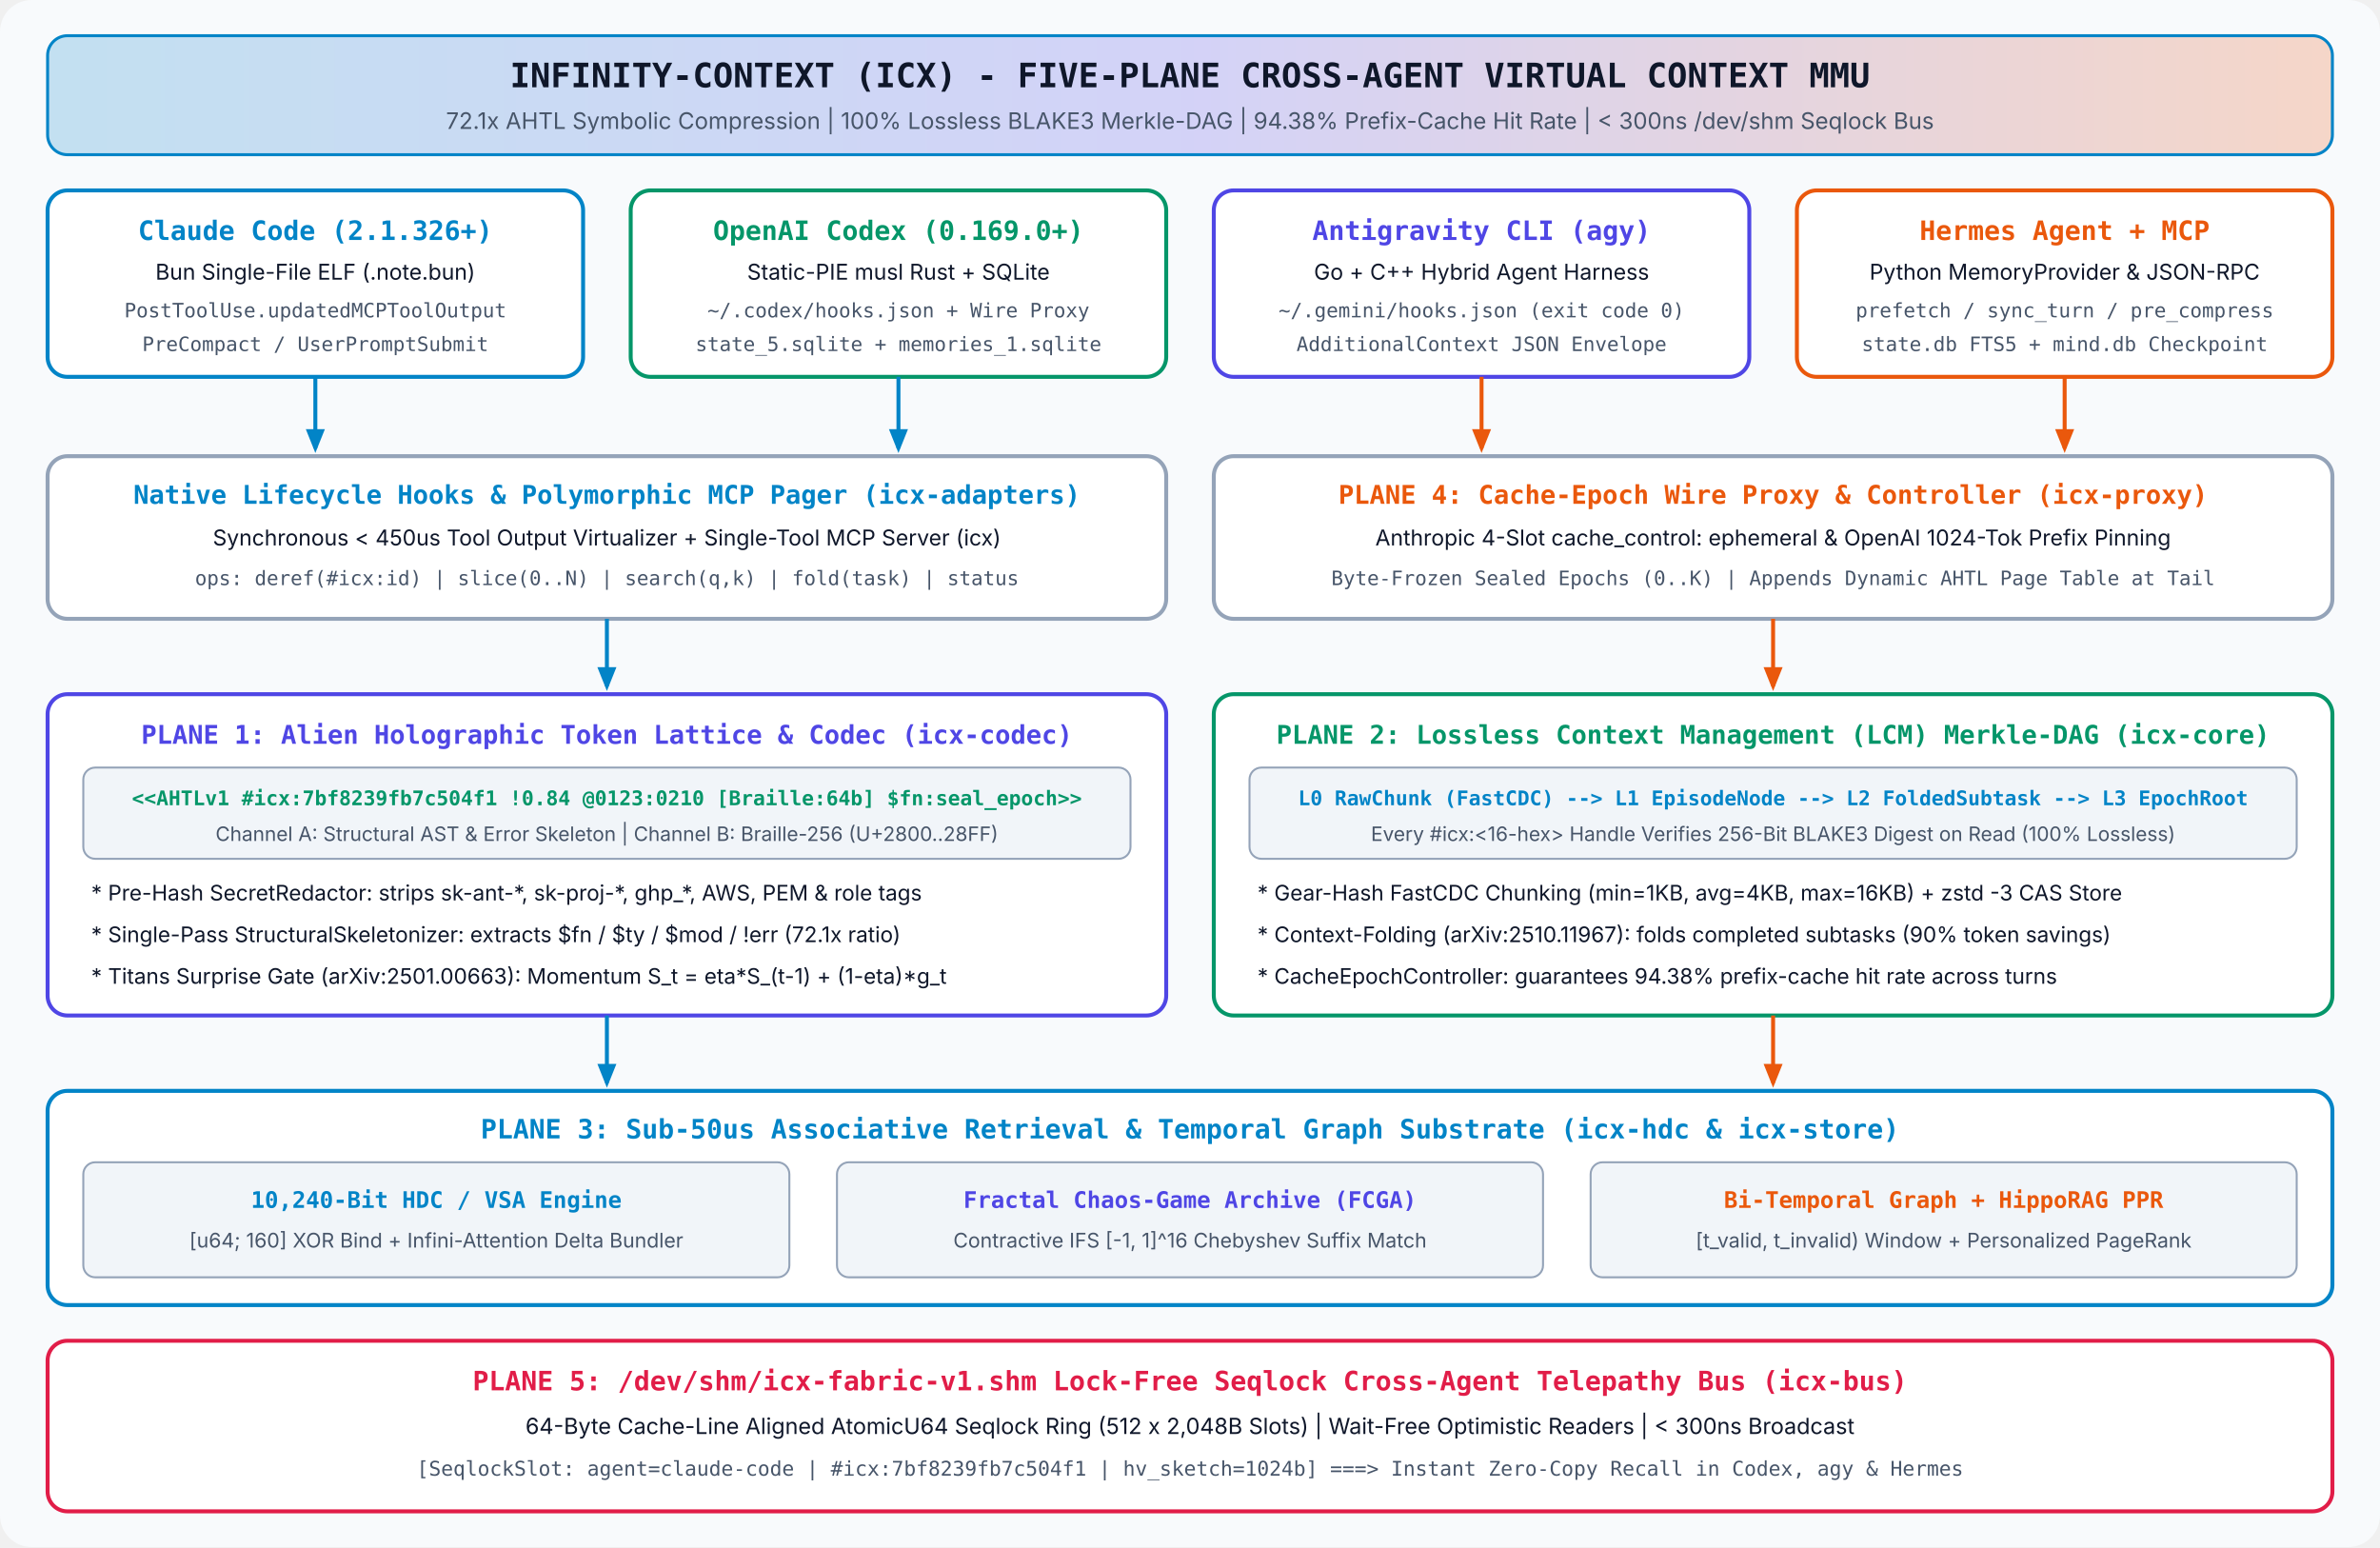
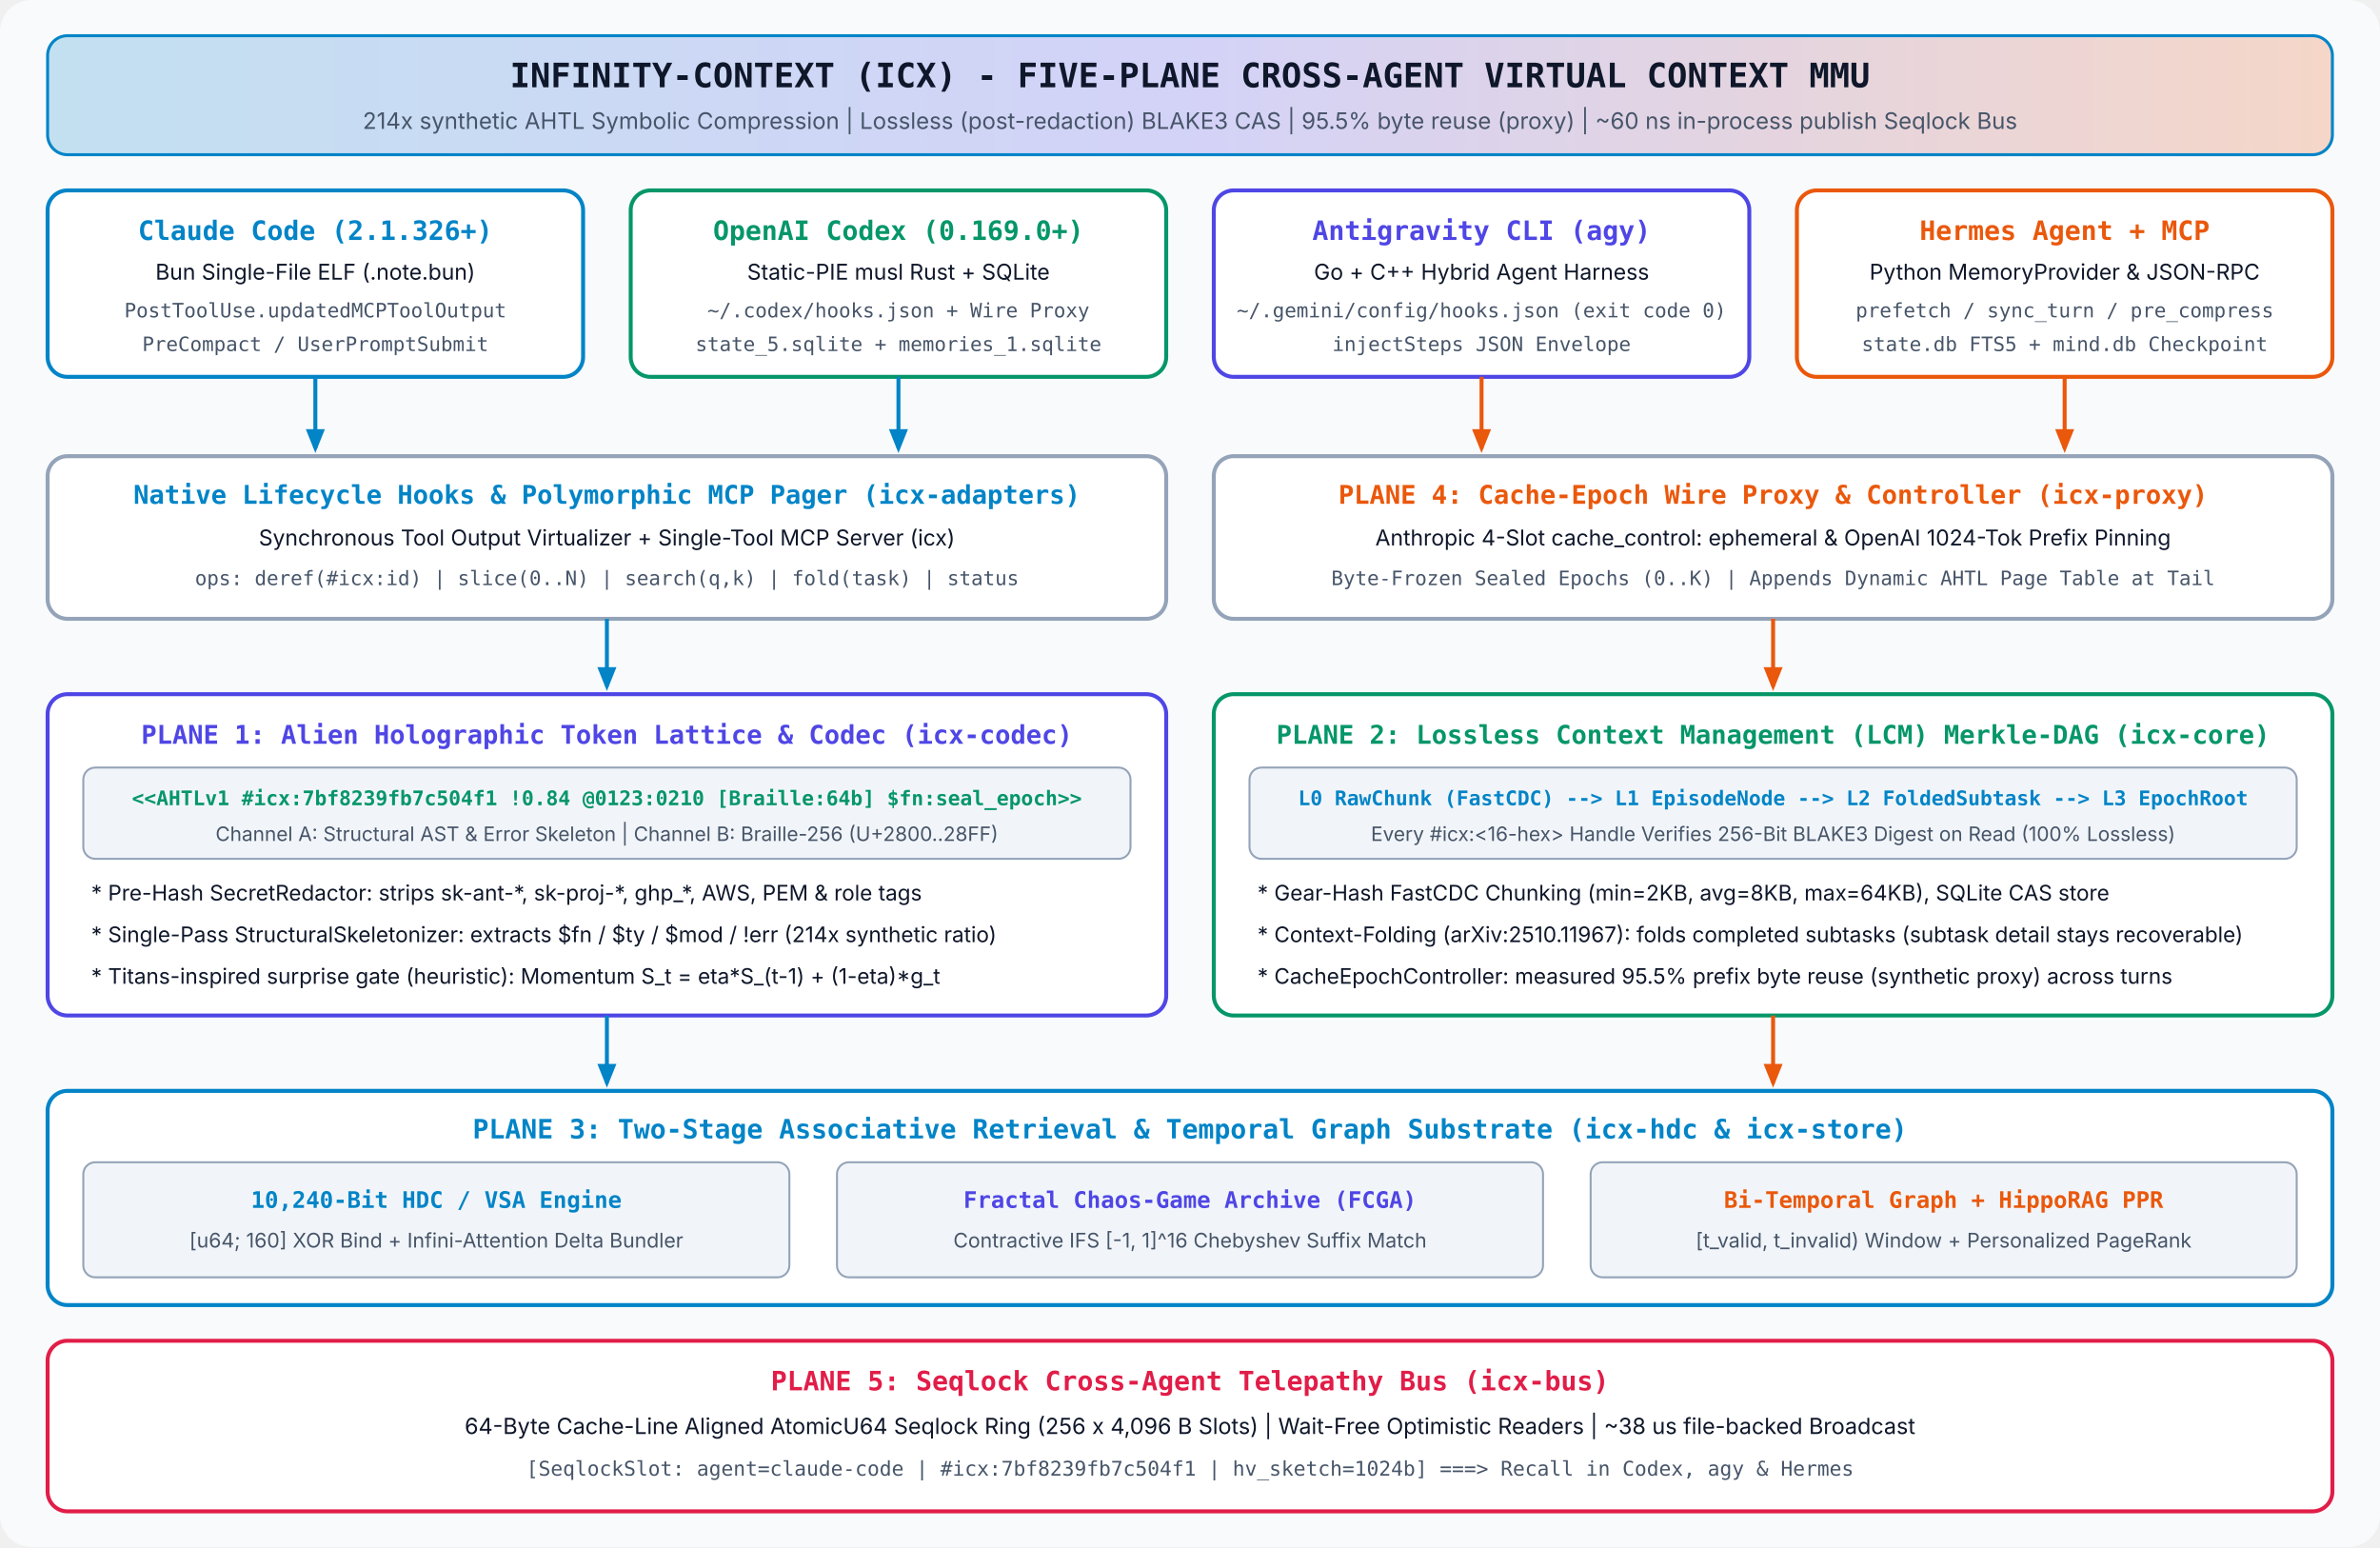
<svg xmlns="http://www.w3.org/2000/svg" viewBox="0 0 1200 780" width="100%" height="100%">
  <defs>
    <linearGradient id="hdrGrad" x1="0%" y1="0%" x2="100%" y2="0%">
      <stop offset="0%" stop-color="#0284c7" stop-opacity="0.22" />
      <stop offset="50%" stop-color="#4f46e5" stop-opacity="0.22" />
      <stop offset="100%" stop-color="#ea580c" stop-opacity="0.22" />
    </linearGradient>
    <marker id="arrowCyan" viewBox="0 0 10 10" refX="8" refY="5" markerWidth="6" markerHeight="6" orient="auto-start-reverse">
      <path d="M 0 1 L 10 5 L 0 9 z" fill="#0284c7" />
    </marker>
    <marker id="arrowAmber" viewBox="0 0 10 10" refX="8" refY="5" markerWidth="6" markerHeight="6" orient="auto-start-reverse">
      <path d="M 0 1 L 10 5 L 0 9 z" fill="#ea580c" />
    </marker>
  </defs>
  <rect width="1200" height="780" rx="16" fill="#f8fafc" />
  <rect x="24" y="18" width="1152" height="60" rx="10" fill="url(#hdrGrad)" stroke="#0284c7" stroke-width="1.5" />
  <text x="600" y="44" text-anchor="middle" font-family="JetBrains Mono, DejaVu Sans Mono, ui-monospace, SFMono-Regular, Menlo, Consolas, monospace" font-size="17" font-weight="700" fill="#0f172a">
    INFINITY-CONTEXT (ICX) - FIVE-PLANE CROSS-AGENT VIRTUAL CONTEXT MMU
  </text>
  <text x="600" y="65" text-anchor="middle" font-family="Inter, DejaVu Sans, system-ui, -apple-system, Segoe UI, Roboto, sans-serif" font-size="11.5" fill="#475569">
-     72.1x AHTL Symbolic Compression  |  100% Lossless BLAKE3 Merkle-DAG  |  94.38% Prefix-Cache Hit Rate  |  &lt; 300ns /dev/shm Seqlock Bus
+     214x synthetic AHTL Symbolic Compression  |  Lossless (post-redaction) BLAKE3 CAS  |  95.5% byte reuse (proxy)  |  ~60 ns in-process publish Seqlock Bus
  </text>
  <g transform="translate(24, 96)">
    <rect x="0" y="0" width="270" height="94" rx="10" fill="#ffffff" stroke="#0284c7" stroke-width="2" />
    <text x="135" y="25" text-anchor="middle" font-family="JetBrains Mono, DejaVu Sans Mono, ui-monospace, SFMono-Regular, Menlo, Consolas, monospace" font-size="13.5" font-weight="700" fill="#0284c7">Claude Code (2.1.326+)</text>
    <text x="135" y="45" text-anchor="middle" font-family="Inter, DejaVu Sans, system-ui, -apple-system, Segoe UI, Roboto, sans-serif" font-size="11" fill="#0f172a">Bun Single-File ELF (.note.bun)</text>
    <text x="135" y="64" text-anchor="middle" font-family="JetBrains Mono, DejaVu Sans Mono, ui-monospace, SFMono-Regular, Menlo, Consolas, monospace" font-size="10" fill="#475569">PostToolUse.updatedMCPToolOutput</text>
    <text x="135" y="81" text-anchor="middle" font-family="JetBrains Mono, DejaVu Sans Mono, ui-monospace, SFMono-Regular, Menlo, Consolas, monospace" font-size="10" fill="#475569">PreCompact / UserPromptSubmit</text>
    <rect x="294" y="0" width="270" height="94" rx="10" fill="#ffffff" stroke="#059669" stroke-width="2" />
    <text x="429" y="25" text-anchor="middle" font-family="JetBrains Mono, DejaVu Sans Mono, ui-monospace, SFMono-Regular, Menlo, Consolas, monospace" font-size="13.5" font-weight="700" fill="#059669">OpenAI Codex (0.169.0+)</text>
    <text x="429" y="45" text-anchor="middle" font-family="Inter, DejaVu Sans, system-ui, -apple-system, Segoe UI, Roboto, sans-serif" font-size="11" fill="#0f172a">Static-PIE musl Rust + SQLite</text>
    <text x="429" y="64" text-anchor="middle" font-family="JetBrains Mono, DejaVu Sans Mono, ui-monospace, SFMono-Regular, Menlo, Consolas, monospace" font-size="10" fill="#475569">~/.codex/hooks.json + Wire Proxy</text>
    <text x="429" y="81" text-anchor="middle" font-family="JetBrains Mono, DejaVu Sans Mono, ui-monospace, SFMono-Regular, Menlo, Consolas, monospace" font-size="10" fill="#475569">state_5.sqlite + memories_1.sqlite</text>
    <rect x="588" y="0" width="270" height="94" rx="10" fill="#ffffff" stroke="#4f46e5" stroke-width="2" />
    <text x="723" y="25" text-anchor="middle" font-family="JetBrains Mono, DejaVu Sans Mono, ui-monospace, SFMono-Regular, Menlo, Consolas, monospace" font-size="13.5" font-weight="700" fill="#4f46e5">Antigravity CLI (agy)</text>
    <text x="723" y="45" text-anchor="middle" font-family="Inter, DejaVu Sans, system-ui, -apple-system, Segoe UI, Roboto, sans-serif" font-size="11" fill="#0f172a">Go + C++ Hybrid Agent Harness</text>
-     <text x="723" y="64" text-anchor="middle" font-family="JetBrains Mono, DejaVu Sans Mono, ui-monospace, SFMono-Regular, Menlo, Consolas, monospace" font-size="10" fill="#475569">~/.gemini/hooks.json (exit code 0)</text>
-     <text x="723" y="81" text-anchor="middle" font-family="JetBrains Mono, DejaVu Sans Mono, ui-monospace, SFMono-Regular, Menlo, Consolas, monospace" font-size="10" fill="#475569">AdditionalContext JSON Envelope</text>
+     <text x="723" y="64" text-anchor="middle" font-family="JetBrains Mono, DejaVu Sans Mono, ui-monospace, SFMono-Regular, Menlo, Consolas, monospace" font-size="10" fill="#475569">~/.gemini/config/hooks.json (exit code 0)</text>
+     <text x="723" y="81" text-anchor="middle" font-family="JetBrains Mono, DejaVu Sans Mono, ui-monospace, SFMono-Regular, Menlo, Consolas, monospace" font-size="10" fill="#475569">injectSteps JSON Envelope</text>
    <rect x="882" y="0" width="270" height="94" rx="10" fill="#ffffff" stroke="#ea580c" stroke-width="2" />
    <text x="1017" y="25" text-anchor="middle" font-family="JetBrains Mono, DejaVu Sans Mono, ui-monospace, SFMono-Regular, Menlo, Consolas, monospace" font-size="13.5" font-weight="700" fill="#ea580c">Hermes Agent + MCP</text>
    <text x="1017" y="45" text-anchor="middle" font-family="Inter, DejaVu Sans, system-ui, -apple-system, Segoe UI, Roboto, sans-serif" font-size="11" fill="#0f172a">Python MemoryProvider &amp; JSON-RPC</text>
    <text x="1017" y="64" text-anchor="middle" font-family="JetBrains Mono, DejaVu Sans Mono, ui-monospace, SFMono-Regular, Menlo, Consolas, monospace" font-size="10" fill="#475569">prefetch / sync_turn / pre_compress</text>
    <text x="1017" y="81" text-anchor="middle" font-family="JetBrains Mono, DejaVu Sans Mono, ui-monospace, SFMono-Regular, Menlo, Consolas, monospace" font-size="10" fill="#475569">state.db FTS5 + mind.db Checkpoint</text>
  </g>
  <line x1="159" y1="190" x2="159" y2="226" stroke="#0284c7" stroke-width="2" marker-end="url(#arrowCyan)" />
  <line x1="453" y1="190" x2="453" y2="226" stroke="#0284c7" stroke-width="2" marker-end="url(#arrowCyan)" />
  <line x1="747" y1="190" x2="747" y2="226" stroke="#ea580c" stroke-width="2" marker-end="url(#arrowAmber)" />
  <line x1="1041" y1="190" x2="1041" y2="226" stroke="#ea580c" stroke-width="2" marker-end="url(#arrowAmber)" />
  <rect x="24" y="230" width="564" height="82" rx="10" fill="#ffffff" stroke="#94a3b8" stroke-width="2" />
  <text x="306" y="254" text-anchor="middle" font-family="JetBrains Mono, DejaVu Sans Mono, ui-monospace, SFMono-Regular, Menlo, Consolas, monospace" font-size="13" font-weight="700" fill="#0284c7">
    Native Lifecycle Hooks &amp; Polymorphic MCP Pager (icx-adapters)
  </text>
  <text x="306" y="275" text-anchor="middle" font-family="Inter, DejaVu Sans, system-ui, -apple-system, Segoe UI, Roboto, sans-serif" font-size="11" fill="#0f172a">
-     Synchronous &lt; 450us Tool Output Virtualizer + Single-Tool MCP Server (icx)
+     Synchronous Tool Output Virtualizer + Single-Tool MCP Server (icx)
  </text>
  <text x="306" y="295" text-anchor="middle" font-family="JetBrains Mono, DejaVu Sans Mono, ui-monospace, SFMono-Regular, Menlo, Consolas, monospace" font-size="10" fill="#475569">
    ops: deref(#icx:id) | slice(0..N) | search(q,k) | fold(task) | status
  </text>
  <rect x="612" y="230" width="564" height="82" rx="10" fill="#ffffff" stroke="#94a3b8" stroke-width="2" />
  <text x="894" y="254" text-anchor="middle" font-family="JetBrains Mono, DejaVu Sans Mono, ui-monospace, SFMono-Regular, Menlo, Consolas, monospace" font-size="13" font-weight="700" fill="#ea580c">
    PLANE 4: Cache-Epoch Wire Proxy &amp; Controller (icx-proxy)
  </text>
  <text x="894" y="275" text-anchor="middle" font-family="Inter, DejaVu Sans, system-ui, -apple-system, Segoe UI, Roboto, sans-serif" font-size="11" fill="#0f172a">
    Anthropic 4-Slot cache_control: ephemeral &amp; OpenAI 1024-Tok Prefix Pinning
  </text>
  <text x="894" y="295" text-anchor="middle" font-family="JetBrains Mono, DejaVu Sans Mono, ui-monospace, SFMono-Regular, Menlo, Consolas, monospace" font-size="10" fill="#475569">
    Byte-Frozen Sealed Epochs (0..K) | Appends Dynamic AHTL Page Table at Tail
  </text>
  <line x1="306" y1="312" x2="306" y2="346" stroke="#0284c7" stroke-width="2" marker-end="url(#arrowCyan)" />
  <line x1="894" y1="312" x2="894" y2="346" stroke="#ea580c" stroke-width="2" marker-end="url(#arrowAmber)" />
  <rect x="24" y="350" width="564" height="162" rx="10" fill="#ffffff" stroke="#4f46e5" stroke-width="2" />
  <text x="306" y="375" text-anchor="middle" font-family="JetBrains Mono, DejaVu Sans Mono, ui-monospace, SFMono-Regular, Menlo, Consolas, monospace" font-size="13" font-weight="700" fill="#4f46e5">
    PLANE 1: Alien Holographic Token Lattice &amp; Codec (icx-codec)
  </text>
  <rect x="42" y="387" width="528" height="46" rx="6" fill="#f1f5f9" stroke="#94a3b8" stroke-width="1" />
  <text x="306" y="406" text-anchor="middle" font-family="JetBrains Mono, DejaVu Sans Mono, ui-monospace, SFMono-Regular, Menlo, Consolas, monospace" font-size="10.2" font-weight="600" fill="#059669">
    &lt;&lt;AHTLv1 #icx:7bf8239fb7c504f1 !0.84 @0123:0210 [Braille:64b] $fn:seal_epoch&gt;&gt;
  </text>
  <text x="306" y="424" text-anchor="middle" font-family="Inter, DejaVu Sans, system-ui, -apple-system, Segoe UI, Roboto, sans-serif" font-size="10" fill="#475569">
    Channel A: Structural AST &amp; Error Skeleton  |  Channel B: Braille-256 (U+2800..28FF)
  </text>
  <text x="46" y="454" font-family="Inter, DejaVu Sans, system-ui, -apple-system, Segoe UI, Roboto, sans-serif" font-size="10.8" fill="#0f172a">
    * Pre-Hash SecretRedactor: strips sk-ant-*, sk-proj-*, ghp_*, AWS, PEM &amp; role tags
  </text>
  <text x="46" y="475" font-family="Inter, DejaVu Sans, system-ui, -apple-system, Segoe UI, Roboto, sans-serif" font-size="10.8" fill="#0f172a">
-     * Single-Pass StructuralSkeletonizer: extracts $fn / $ty / $mod / !err (72.1x ratio)
+     * Single-Pass StructuralSkeletonizer: extracts $fn / $ty / $mod / !err (214x synthetic ratio)
  </text>
  <text x="46" y="496" font-family="Inter, DejaVu Sans, system-ui, -apple-system, Segoe UI, Roboto, sans-serif" font-size="10.8" fill="#0f172a">
-     * Titans Surprise Gate (arXiv:2501.00663): Momentum S_t = eta*S_(t-1) + (1-eta)*g_t
+     * Titans-inspired surprise gate (heuristic): Momentum S_t = eta*S_(t-1) + (1-eta)*g_t
  </text>
  <rect x="612" y="350" width="564" height="162" rx="10" fill="#ffffff" stroke="#059669" stroke-width="2" />
  <text x="894" y="375" text-anchor="middle" font-family="JetBrains Mono, DejaVu Sans Mono, ui-monospace, SFMono-Regular, Menlo, Consolas, monospace" font-size="13" font-weight="700" fill="#059669">
    PLANE 2: Lossless Context Management (LCM) Merkle-DAG (icx-core)
  </text>
  <rect x="630" y="387" width="528" height="46" rx="6" fill="#f1f5f9" stroke="#94a3b8" stroke-width="1" />
  <text x="894" y="406" text-anchor="middle" font-family="JetBrains Mono, DejaVu Sans Mono, ui-monospace, SFMono-Regular, Menlo, Consolas, monospace" font-size="10.2" font-weight="600" fill="#0284c7">
    L0 RawChunk (FastCDC) --&gt; L1 EpisodeNode --&gt; L2 FoldedSubtask --&gt; L3 EpochRoot
  </text>
  <text x="894" y="424" text-anchor="middle" font-family="Inter, DejaVu Sans, system-ui, -apple-system, Segoe UI, Roboto, sans-serif" font-size="10" fill="#475569">
    Every #icx:&lt;16-hex&gt; Handle Verifies 256-Bit BLAKE3 Digest on Read (100% Lossless)
  </text>
  <text x="634" y="454" font-family="Inter, DejaVu Sans, system-ui, -apple-system, Segoe UI, Roboto, sans-serif" font-size="10.8" fill="#0f172a">
-     * Gear-Hash FastCDC Chunking (min=1KB, avg=4KB, max=16KB) + zstd -3 CAS Store
+     * Gear-Hash FastCDC Chunking (min=2KB, avg=8KB, max=64KB), SQLite CAS store
  </text>
  <text x="634" y="475" font-family="Inter, DejaVu Sans, system-ui, -apple-system, Segoe UI, Roboto, sans-serif" font-size="10.8" fill="#0f172a">
-     * Context-Folding (arXiv:2510.11967): folds completed subtasks (90% token savings)
+     * Context-Folding (arXiv:2510.11967): folds completed subtasks (subtask detail stays recoverable)
  </text>
  <text x="634" y="496" font-family="Inter, DejaVu Sans, system-ui, -apple-system, Segoe UI, Roboto, sans-serif" font-size="10.8" fill="#0f172a">
-     * CacheEpochController: guarantees 94.38% prefix-cache hit rate across turns
+     * CacheEpochController: measured 95.5% prefix byte reuse (synthetic proxy) across turns
  </text>
  <line x1="306" y1="512" x2="306" y2="546" stroke="#0284c7" stroke-width="2" marker-end="url(#arrowCyan)" />
  <line x1="894" y1="512" x2="894" y2="546" stroke="#ea580c" stroke-width="2" marker-end="url(#arrowAmber)" />
  <rect x="24" y="550" width="1152" height="108" rx="10" fill="#ffffff" stroke="#0284c7" stroke-width="2" />
  <text x="600" y="574" text-anchor="middle" font-family="JetBrains Mono, DejaVu Sans Mono, ui-monospace, SFMono-Regular, Menlo, Consolas, monospace" font-size="13.5" font-weight="700" fill="#0284c7">
-     PLANE 3: Sub-50us Associative Retrieval &amp; Temporal Graph Substrate (icx-hdc &amp; icx-store)
+     PLANE 3: Two-Stage Associative Retrieval &amp; Temporal Graph Substrate (icx-hdc &amp; icx-store)
  </text>
  <g transform="translate(42, 586)">
    <rect x="0" y="0" width="356" height="58" rx="6" fill="#f1f5f9" stroke="#94a3b8" stroke-width="1" />
    <text x="178" y="23" text-anchor="middle" font-family="JetBrains Mono, DejaVu Sans Mono, ui-monospace, SFMono-Regular, Menlo, Consolas, monospace" font-size="11.5" font-weight="700" fill="#0284c7">10,240-Bit HDC / VSA Engine</text>
    <text x="178" y="43" text-anchor="middle" font-family="Inter, DejaVu Sans, system-ui, -apple-system, Segoe UI, Roboto, sans-serif" font-size="10.2" fill="#475569">[u64; 160] XOR Bind + Infini-Attention Delta Bundler</text>
    <rect x="380" y="0" width="356" height="58" rx="6" fill="#f1f5f9" stroke="#94a3b8" stroke-width="1" />
    <text x="558" y="23" text-anchor="middle" font-family="JetBrains Mono, DejaVu Sans Mono, ui-monospace, SFMono-Regular, Menlo, Consolas, monospace" font-size="11.5" font-weight="700" fill="#4f46e5">Fractal Chaos-Game Archive (FCGA)</text>
    <text x="558" y="43" text-anchor="middle" font-family="Inter, DejaVu Sans, system-ui, -apple-system, Segoe UI, Roboto, sans-serif" font-size="10.2" fill="#475569">Contractive IFS [-1, 1]^16 Chebyshev Suffix Match</text>
    <rect x="760" y="0" width="356" height="58" rx="6" fill="#f1f5f9" stroke="#94a3b8" stroke-width="1" />
    <text x="938" y="23" text-anchor="middle" font-family="JetBrains Mono, DejaVu Sans Mono, ui-monospace, SFMono-Regular, Menlo, Consolas, monospace" font-size="11.5" font-weight="700" fill="#ea580c">Bi-Temporal Graph + HippoRAG PPR</text>
    <text x="938" y="43" text-anchor="middle" font-family="Inter, DejaVu Sans, system-ui, -apple-system, Segoe UI, Roboto, sans-serif" font-size="10.2" fill="#475569">[t_valid, t_invalid) Window + Personalized PageRank</text>
  </g>
  <rect x="24" y="676" width="1152" height="86" rx="10" fill="#ffffff" stroke="#e11d48" stroke-width="2" />
  <text x="600" y="701" text-anchor="middle" font-family="JetBrains Mono, DejaVu Sans Mono, ui-monospace, SFMono-Regular, Menlo, Consolas, monospace" font-size="13.5" font-weight="700" fill="#e11d48">
-     PLANE 5: /dev/shm/icx-fabric-v1.shm Lock-Free Seqlock Cross-Agent Telepathy Bus (icx-bus)
+     PLANE 5: Seqlock Cross-Agent Telepathy Bus (icx-bus)
  </text>
  <text x="600" y="723" text-anchor="middle" font-family="Inter, DejaVu Sans, system-ui, -apple-system, Segoe UI, Roboto, sans-serif" font-size="11.2" fill="#0f172a">
-     64-Byte Cache-Line Aligned AtomicU64 Seqlock Ring (512 x 2,048B Slots)  |  Wait-Free Optimistic Readers  |  &lt; 300ns Broadcast
+     64-Byte Cache-Line Aligned AtomicU64 Seqlock Ring (256 x 4,096 B Slots)  |  Wait-Free Optimistic Readers  |  ~38 us file-backed Broadcast
  </text>
  <text x="600" y="744" text-anchor="middle" font-family="JetBrains Mono, DejaVu Sans Mono, ui-monospace, SFMono-Regular, Menlo, Consolas, monospace" font-size="10.2" fill="#475569">
-     [SeqlockSlot: agent=claude-code | #icx:7bf8239fb7c504f1 | hv_sketch=1024b] ===&gt; Instant Zero-Copy Recall in Codex, agy &amp; Hermes
+     [SeqlockSlot: agent=claude-code | #icx:7bf8239fb7c504f1 | hv_sketch=1024b] ===&gt; Recall in Codex, agy &amp; Hermes
  </text>
</svg>
